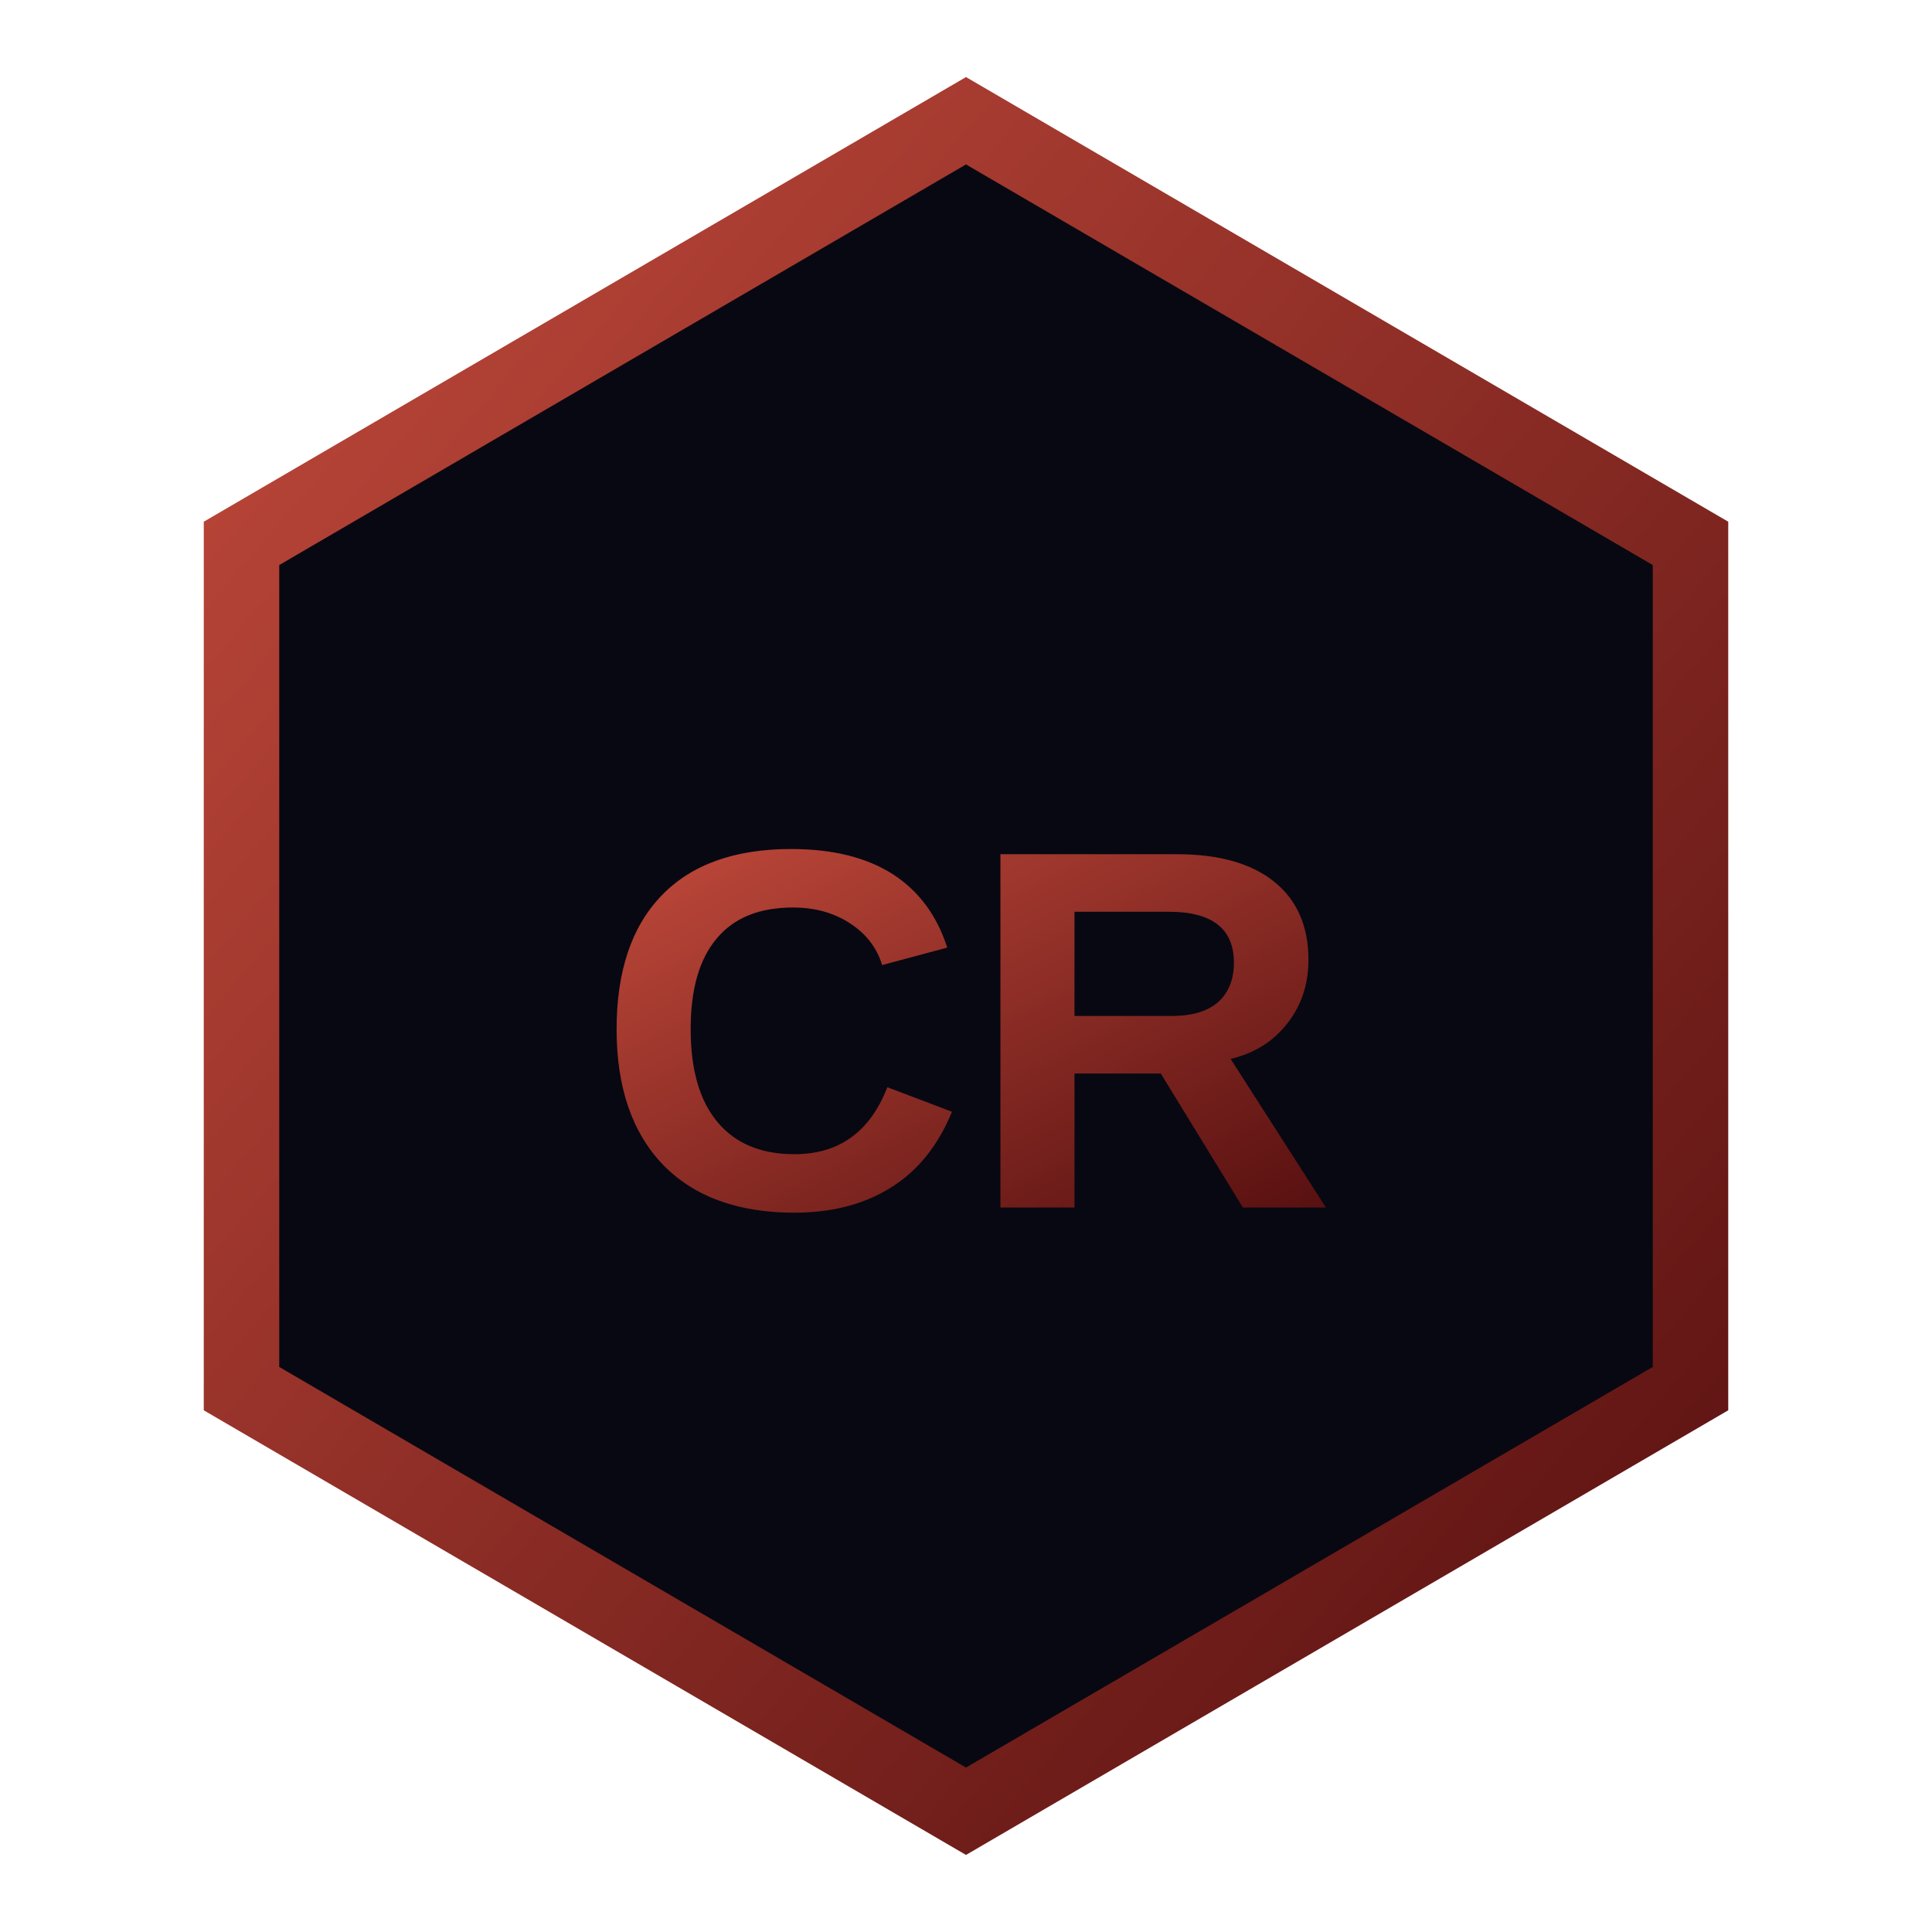
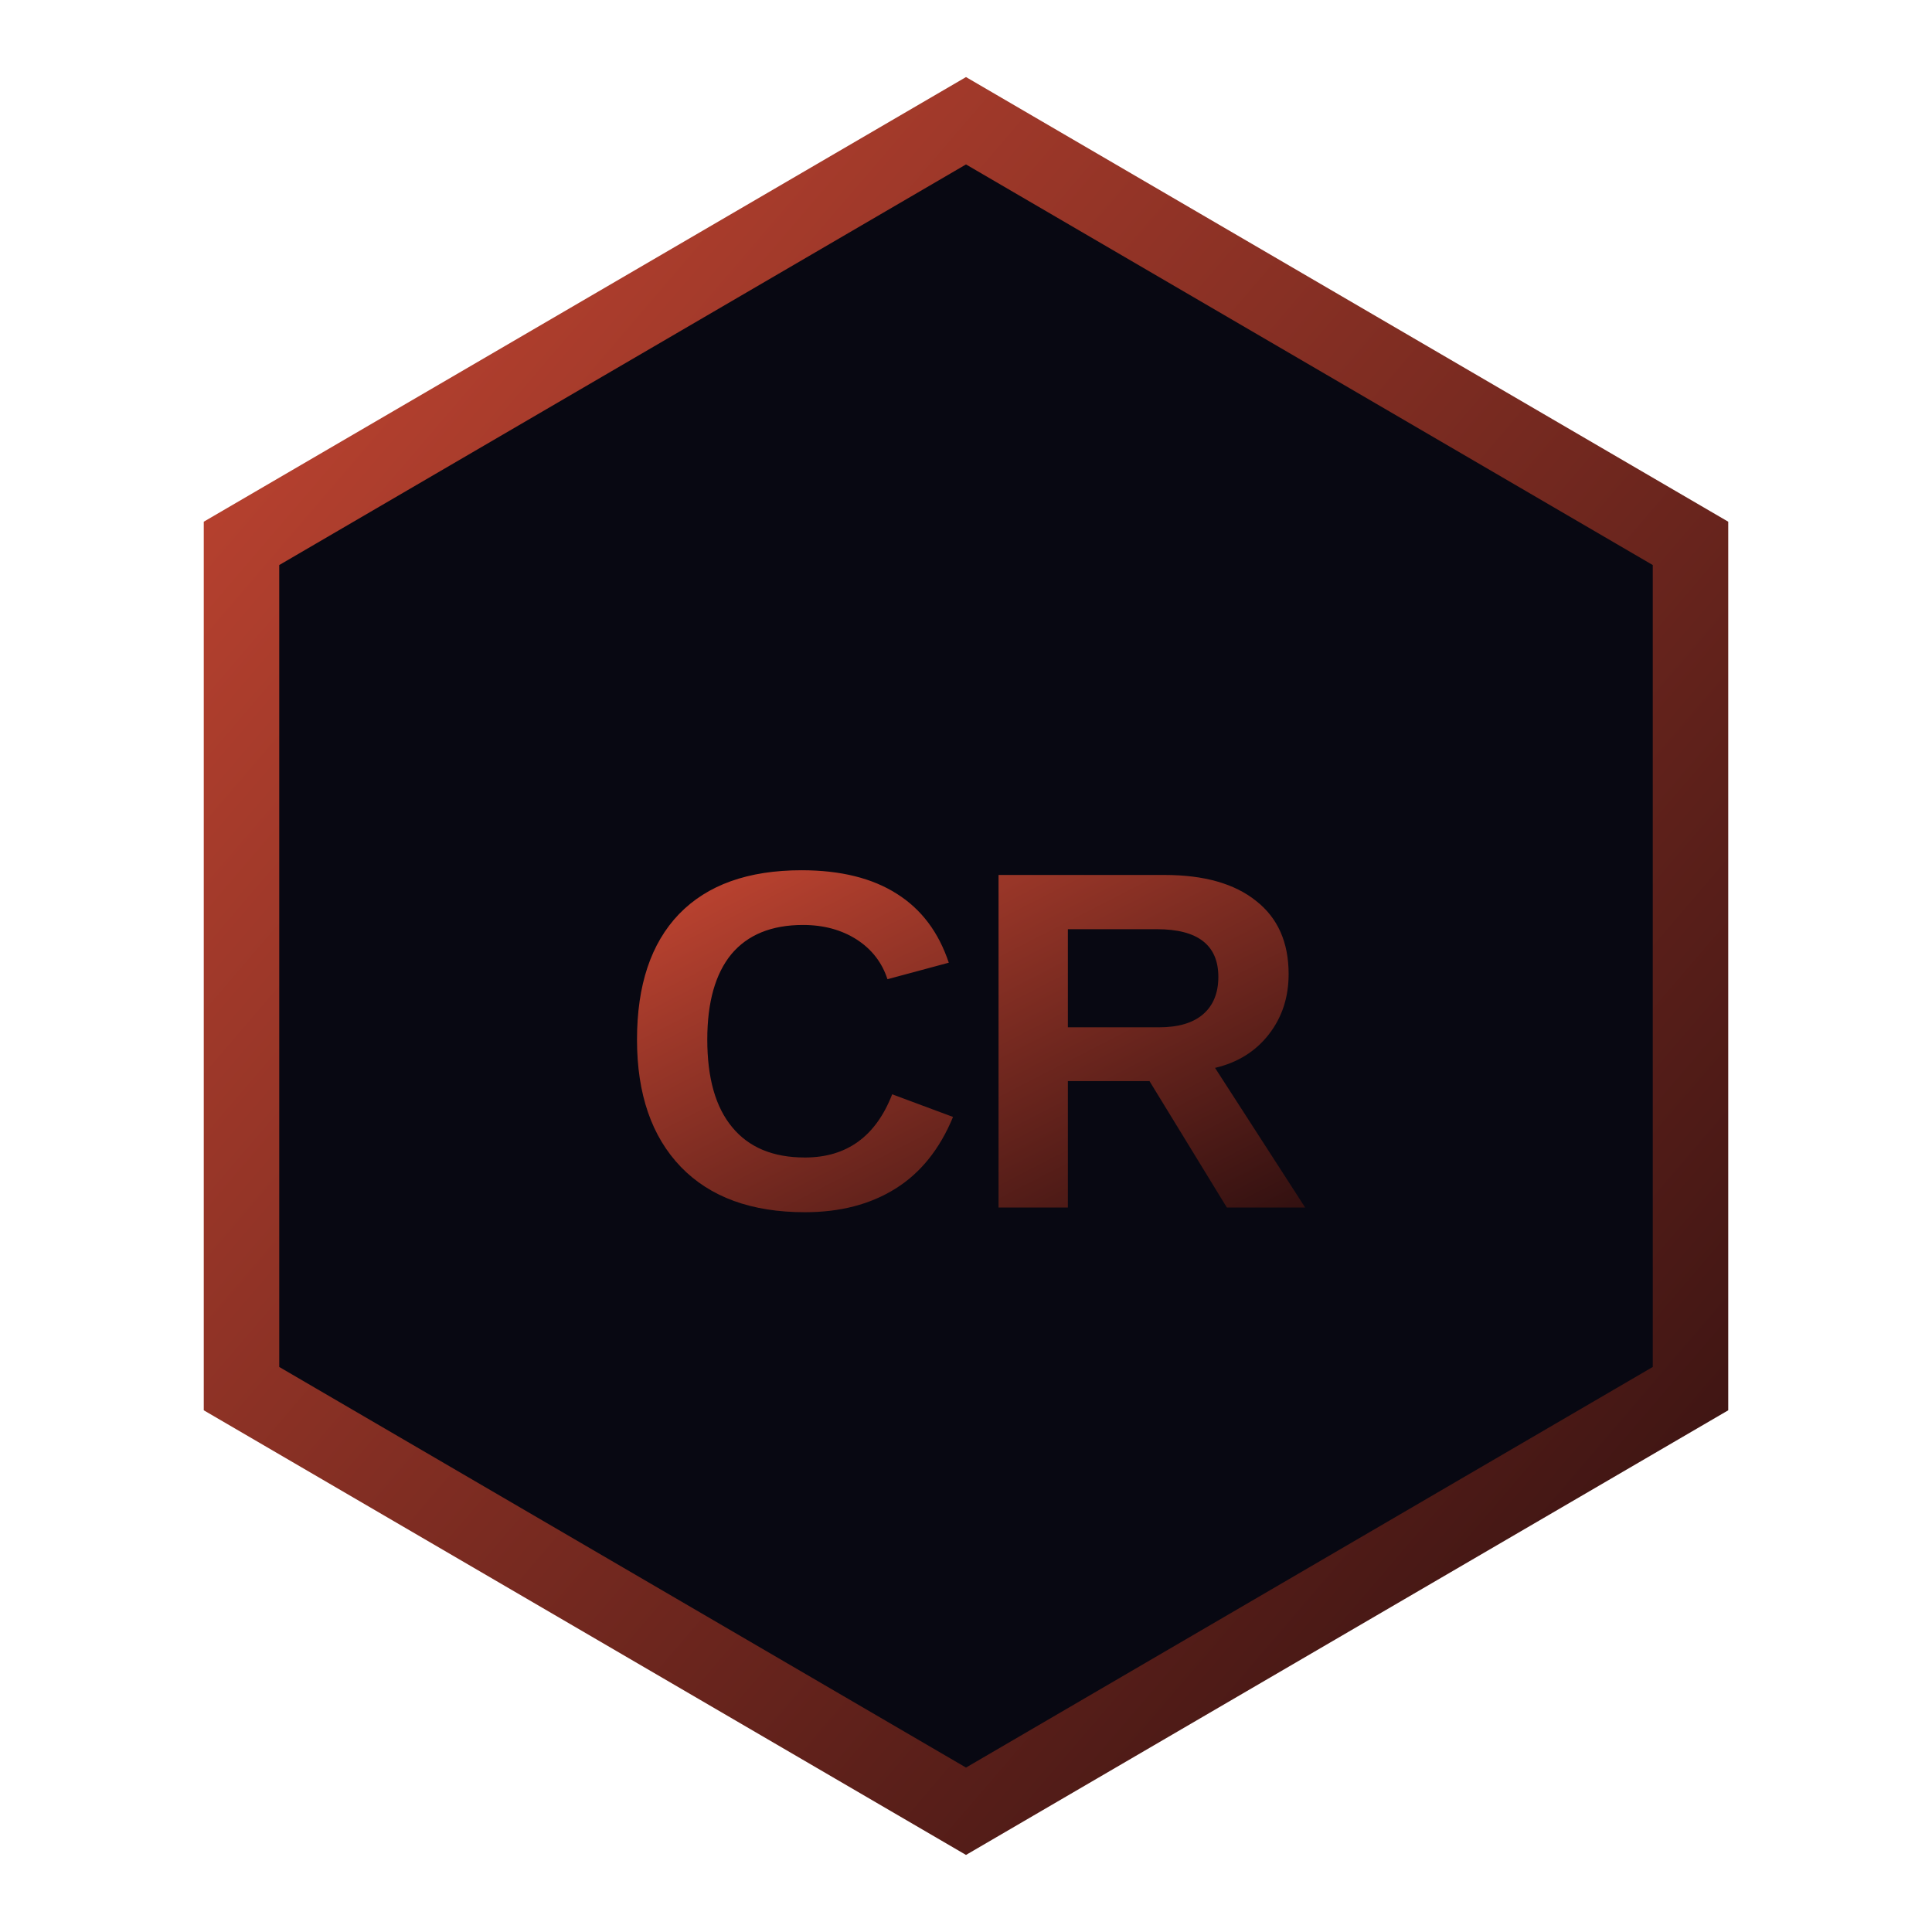
<svg xmlns="http://www.w3.org/2000/svg" viewBox="0 0 64 64">
  <defs>
    <linearGradient id="g" x1="0" y1="0" x2="1" y2="1">
-       <stop offset="0" stop-color="#C0493B" />
-       <stop offset="1" stop-color="#571010" />
+       <stop offset="0" stop-color="rgb(196,70,50)" />
+       <stop offset="1" stop-color="rgb(49,16,16)" />
    </linearGradient>
  </defs>
  <polygon points="32,4 56,18 56,46 32,60 8,46 8,18" fill="#080812" stroke="url(#g)" stroke-width="2.5" />
-   <text x="32" y="40" text-anchor="middle" font-family="Arial" font-weight="800" font-size="17" fill="url(#g)">CR</text>
+   <text x="32" y="40" text-anchor="middle" font-family="Arial" font-weight="800" font-size="16" fill="url(#g)">CR</text>
</svg>
